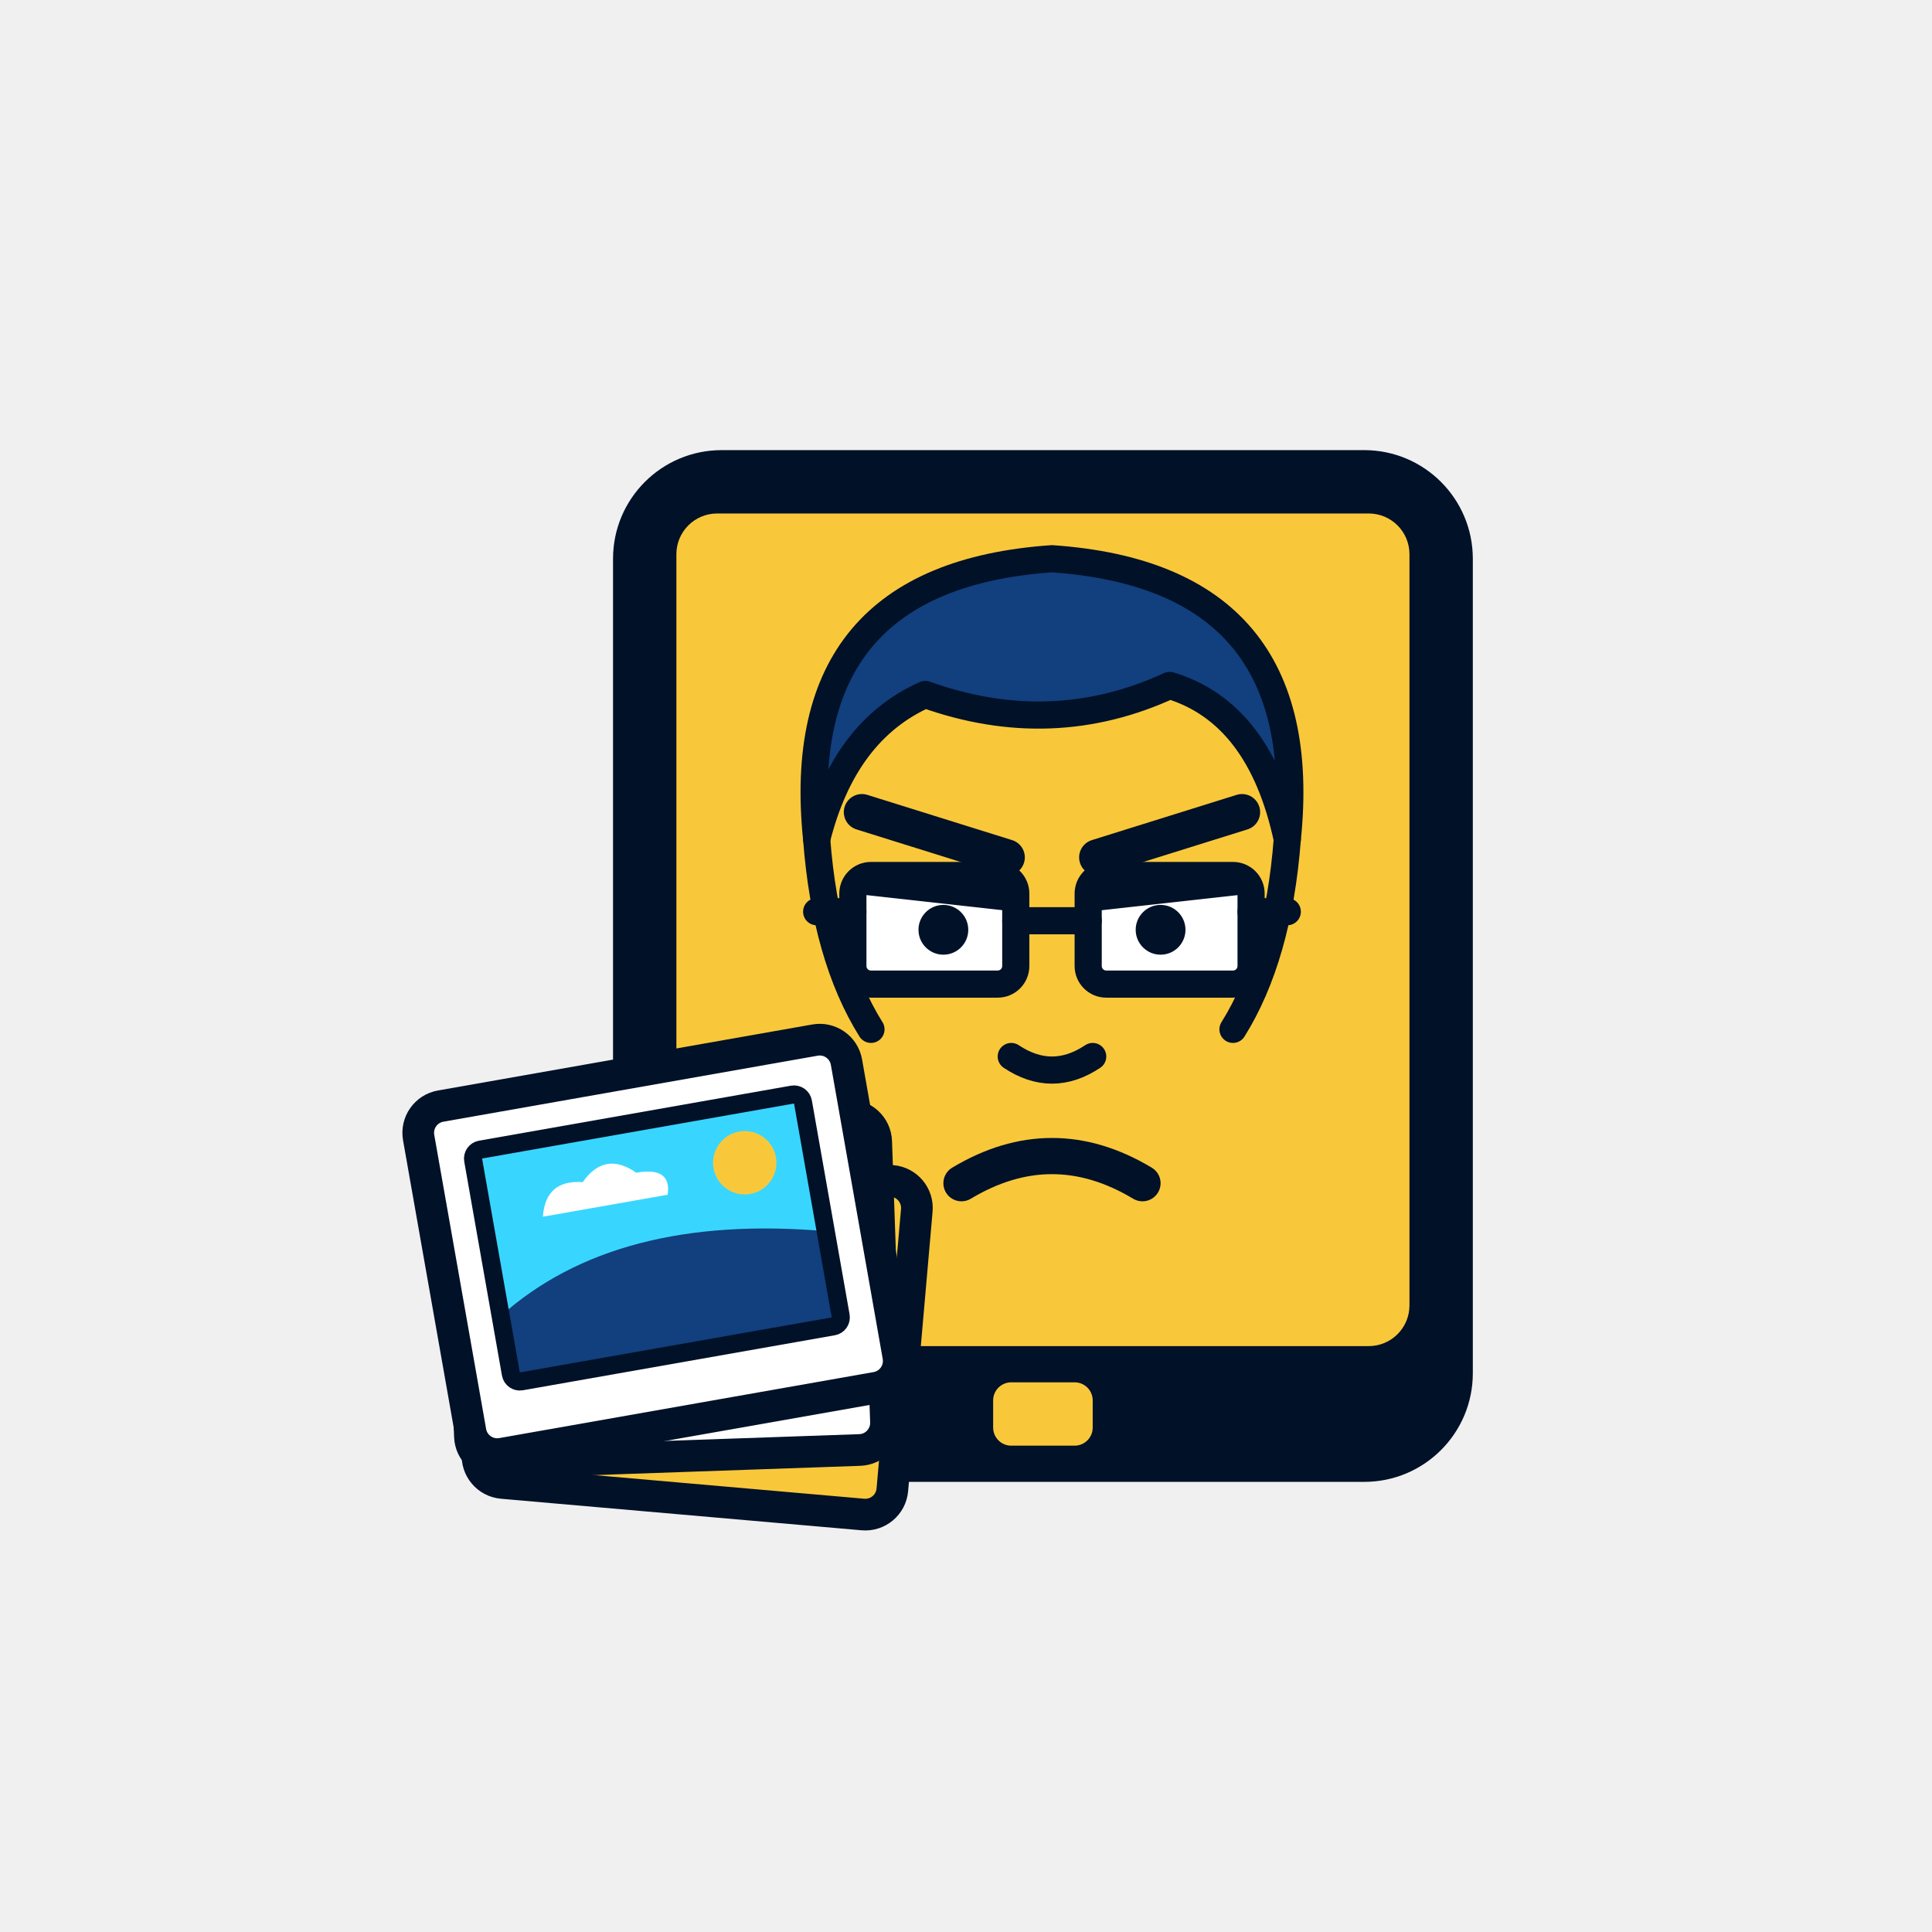
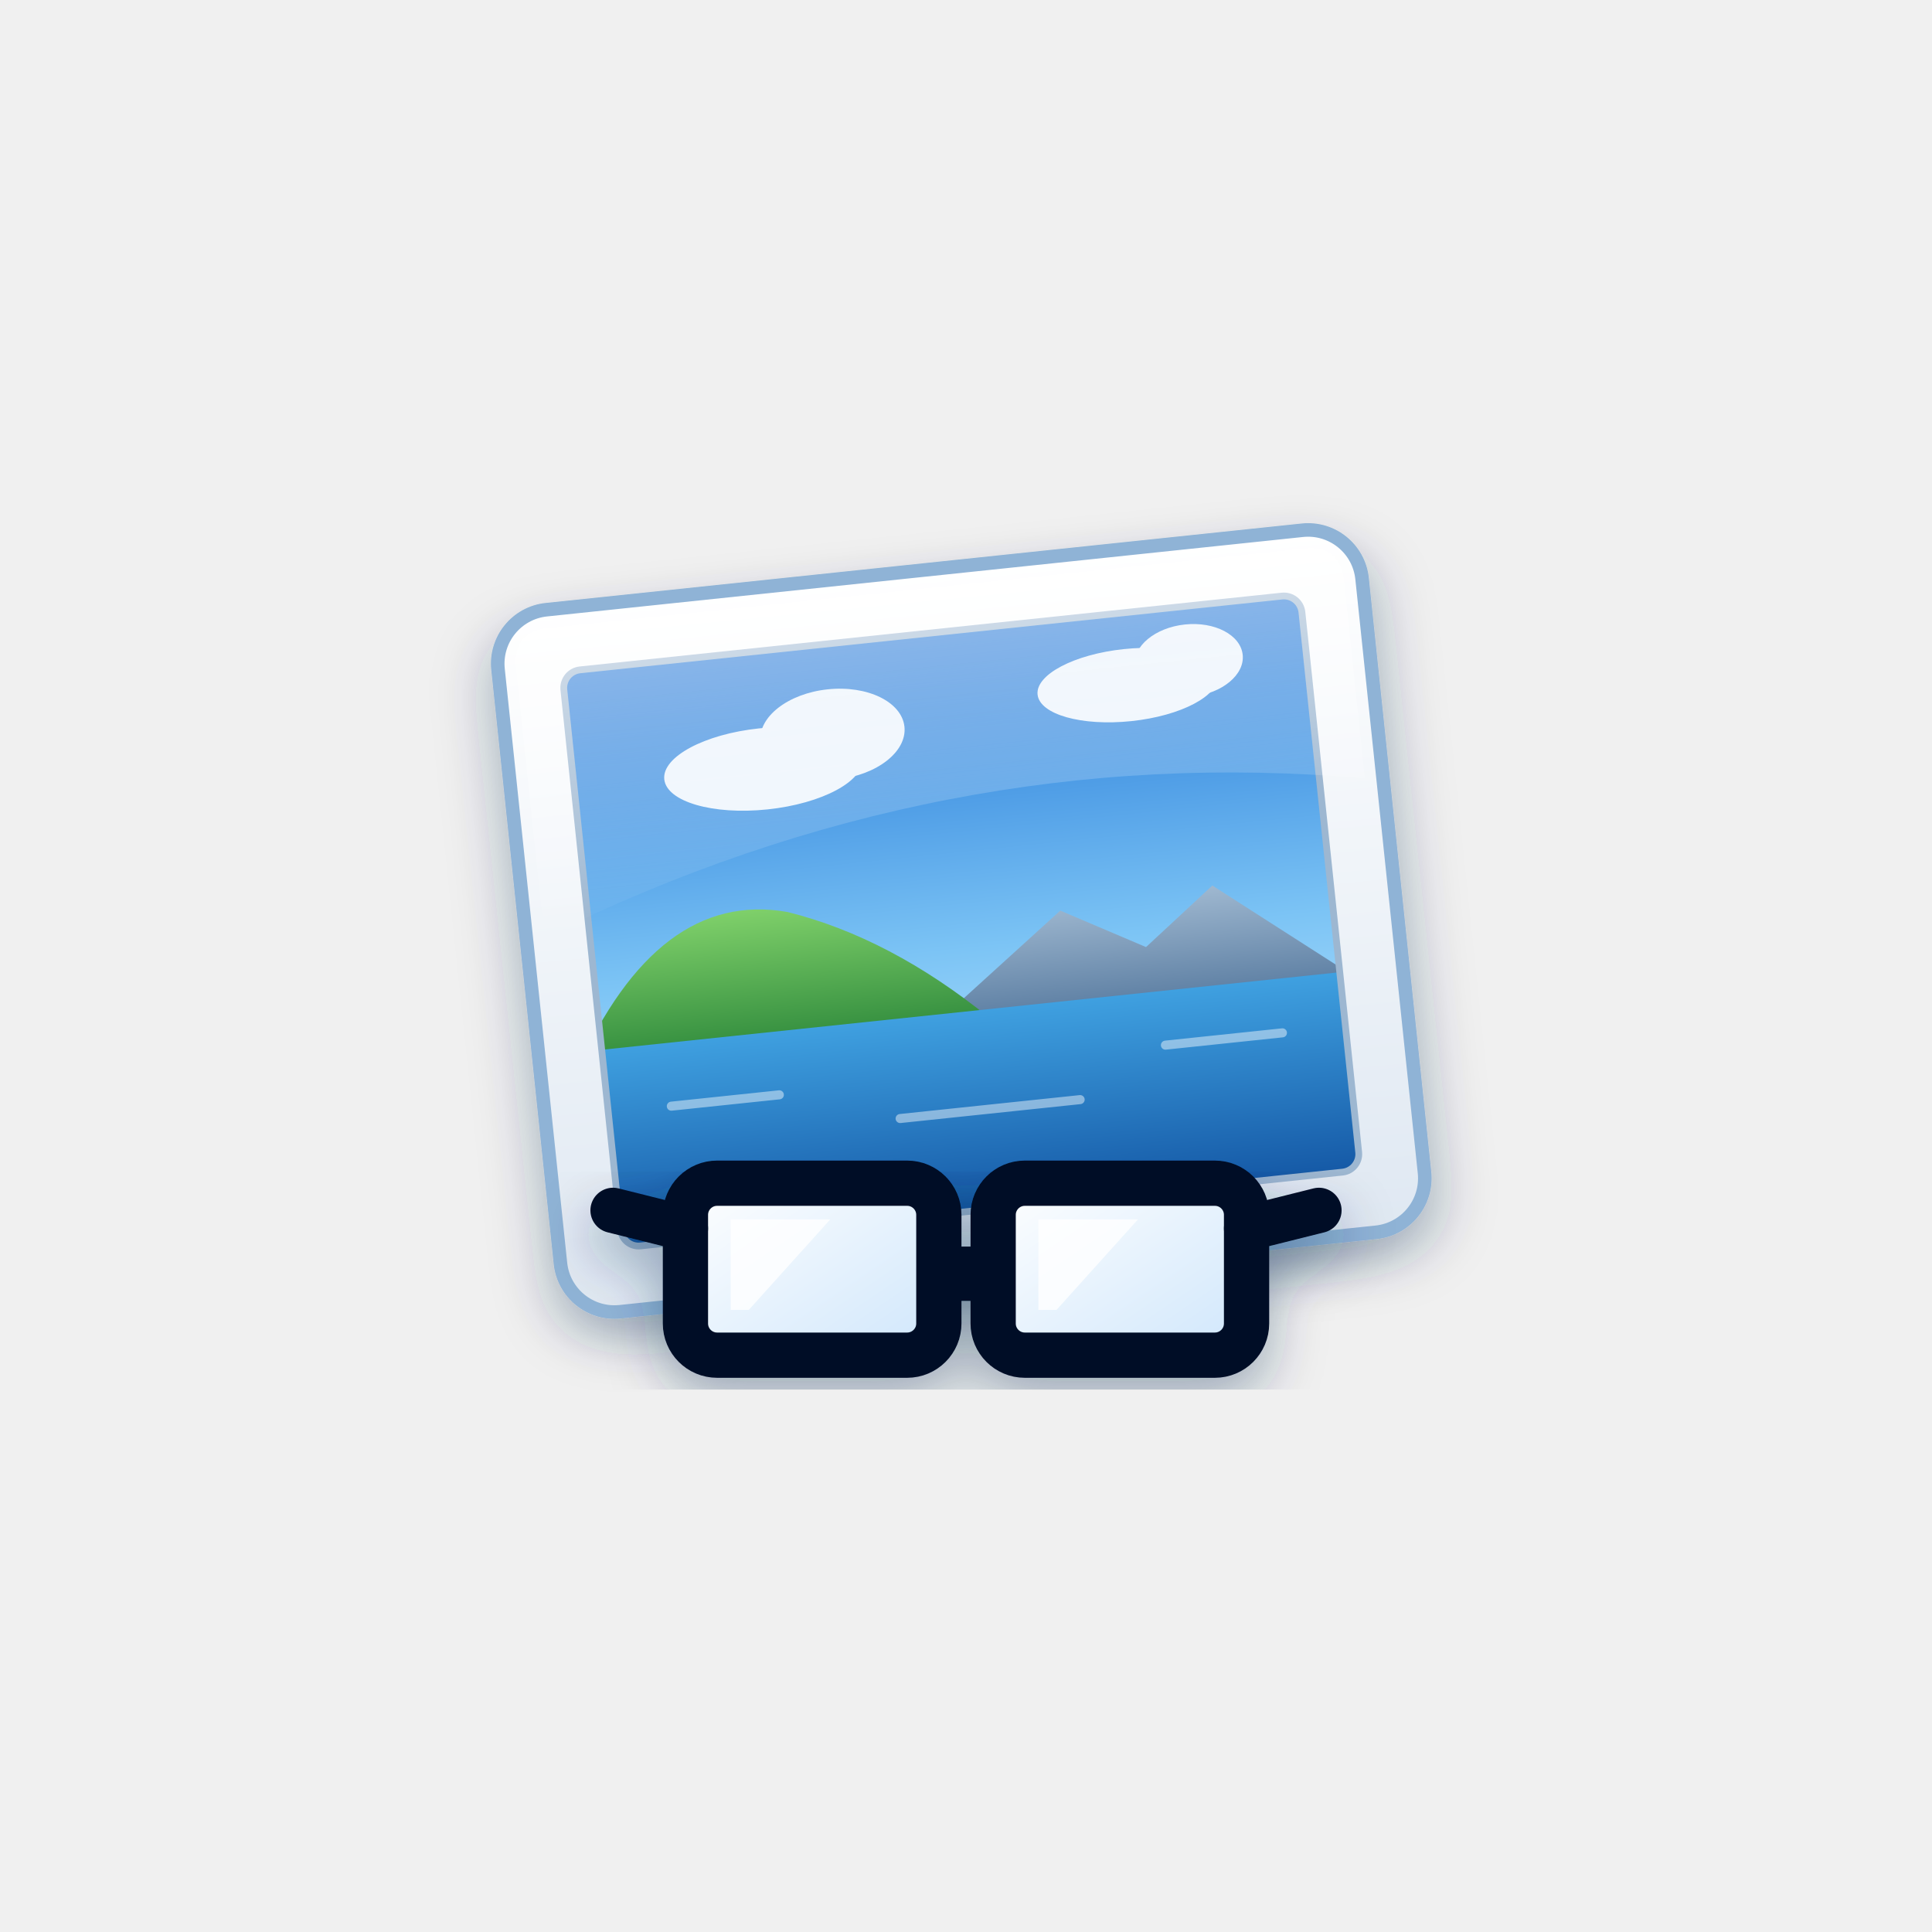
- <svg xmlns="http://www.w3.org/2000/svg" viewBox="0 0 1024 1024" role="img" aria-label="Icon">
+ <svg xmlns="http://www.w3.org/2000/svg" viewBox="0 0 1024 1024" role="img" aria-label="Chud Image">
  <svg x="205" y="205" width="614" height="614" viewBox="0 0 256 256">
-     <rect x="50" y="14" width="190" height="228" rx="24" fill="#011128" />
-     <rect x="64" y="28" width="162" height="184" rx="9" fill="#f9c83a" />
-     <rect x="134" y="220" width="22" height="14" rx="4" fill="#f9c83a" />
-     <g transform="translate(15 -4)">
-       <path fill="#123f7d" stroke="#011128" stroke-width="6" stroke-linejoin="round" d="M80 104Q74 46 132 42Q190 46 184 104Q178 76 158 70Q132 82 104 72Q86 80 80 104Z" />
-       <path fill="none" stroke="#011128" stroke-width="6" stroke-linecap="round" d="M80 104Q82 130 92 146M184 104Q182 130 172 146" />
-       <path fill="none" stroke="#011128" stroke-width="8" stroke-linecap="round" d="M90 98L122 108M174 98L142 108" />
-       <rect x="88" y="112" width="36" height="24" rx="4" fill="#ffffff" stroke="#011128" stroke-width="6" />
-       <rect x="140" y="112" width="36" height="24" rx="4" fill="#ffffff" stroke="#011128" stroke-width="6" />
-       <path fill="#011128" d="M88 112H124V120L88 116ZM176 112H140V120L176 116Z" />
-       <circle cx="108" cy="124" r="5.5" fill="#011128" />
-       <circle cx="156" cy="124" r="5.5" fill="#011128" />
-       <path fill="none" stroke="#011128" stroke-width="6" stroke-linecap="round" d="M124 122H140M88 120H80M176 120H184M123 152Q132 158 141 152" />
-       <path fill="none" stroke="#011128" stroke-width="8" stroke-linecap="round" d="M112 180Q132 168 152 180" />
+     <defs>
+       <linearGradient id="frame" x1="0" y1="0" x2="0" y2="1">
+         <stop offset="0" stop-color="#ffffff" />
+         <stop offset="1" stop-color="#dfe8f2" />
+       </linearGradient>
+       <linearGradient id="sky" x1="0" y1="0" x2="0" y2="1">
+         <stop offset="0" stop-color="#1f74d6" />
+         <stop offset="0.55" stop-color="#7cc4f5" />
+         <stop offset="1" stop-color="#cfeeff" />
+       </linearGradient>
+       <linearGradient id="lake" x1="0" y1="0" x2="0" y2="1">
+         <stop offset="0" stop-color="#3fa0e0" />
+         <stop offset="1" stop-color="#0f4f9e" />
+       </linearGradient>
+       <linearGradient id="hill" x1="0" y1="0" x2="0" y2="1">
+         <stop offset="0" stop-color="#7fd06a" />
+         <stop offset="1" stop-color="#2f8a3c" />
+       </linearGradient>
+       <linearGradient id="hill2" x1="0" y1="0" x2="0" y2="1">
+         <stop offset="0" stop-color="#9fb8d0" />
+         <stop offset="1" stop-color="#5d7fa3" />
+       </linearGradient>
+       <linearGradient id="gloss" x1="0" y1="0" x2="0" y2="1">
+         <stop offset="0" stop-color="#ffffff" stop-opacity="0.55" />
+         <stop offset="1" stop-color="#ffffff" stop-opacity="0" />
+       </linearGradient>
+       <linearGradient id="lens" x1="0" y1="0" x2="1" y2="1">
+         <stop offset="0" stop-color="#ffffff" />
+         <stop offset="1" stop-color="#cfe6fb" />
+       </linearGradient>
+       <clipPath id="pic">
+         <rect x="46" y="54" width="164" height="128" rx="4" />
+       </clipPath>
+       <filter id="sh" x="-20%" y="-20%" width="140%" height="140%">
+         <feDropShadow dx="0" dy="5" stdDeviation="6" flood-color="#0a2750" flood-opacity="0.35" />
+       </filter>
+     </defs>
+     <g transform="rotate(-6 128 128)">
+       <rect x="32" y="40" width="192" height="156" rx="12" fill="url(#frame)" stroke="#8fb3d6" stroke-width="3" filter="url(#sh)" />
+       <g clip-path="url(#pic)">
+         <rect x="46" y="54" width="164" height="128" fill="url(#sky)" />
+         <g fill="#ffffff" opacity="0.9">
+           <ellipse cx="88" cy="80" rx="22" ry="9" />
+           <ellipse cx="104" cy="74" rx="16" ry="10" />
+           <ellipse cx="170" cy="70" rx="20" ry="8" />
+           <ellipse cx="184" cy="66" rx="12" ry="8" />
+         </g>
+         <path fill="url(#hill2)" d="M120 140L150 118L168 128L184 116L214 140Z" />
+         <path fill="url(#hill)" d="M40 142Q62 104 90 112Q112 120 132 140Z" />
+         <rect x="40" y="138" width="180" height="50" fill="url(#lake)" />
+         <g stroke="#ffffff" stroke-opacity="0.45" stroke-width="2" stroke-linecap="round">
+           <path d="M60 152H84M110 160H150M170 150H196M74 170H104" />
+         </g>
+       </g>
+       <rect x="46" y="54" width="164" height="128" rx="4" fill="none" stroke="#9db7d1" stroke-width="1.5" />
+       <path fill="url(#gloss)" d="M36 52Q36 44 44 44H212Q220 44 220 52V96Q128 78 36 112Z" />
    </g>
-     <g id="photos">
-       <g transform="translate(26 168) rotate(5)">
-         <rect width="92" height="74" rx="6" fill="#f9c83a" stroke="#011128" stroke-width="7" />
-       </g>
-       <g transform="translate(16 164) rotate(-2)">
-         <rect width="92" height="74" rx="6" fill="#ffffff" stroke="#011128" stroke-width="7" />
-       </g>
-       <g transform="translate(6 160) rotate(-10)">
-         <rect width="96" height="78" rx="6" fill="#ffffff" stroke="#011128" stroke-width="7" />
-         <rect x="11" y="11" width="74" height="52" rx="2" fill="#38d6ff" />
-         <path fill="#123f7d" d="M11 48Q40 30 85 42V63H11Z" />
-         <path fill="#ffffff" d="M24 28Q26 20 34 22Q40 16 46 22Q54 22 52 28Z" />
-         <circle cx="70" cy="24" r="7" fill="#f9c83a" />
-         <rect x="11" y="11" width="74" height="52" rx="2" fill="none" stroke="#011128" stroke-width="4" />
-       </g>
+     <g filter="url(#sh)">
+       <path fill="none" stroke="#011128" stroke-width="12" stroke-linecap="round" d="M120 196H136" />
+       <rect x="66" y="176" width="56" height="38" rx="7" fill="url(#lens)" stroke="#011128" stroke-width="10" />
+       <rect x="134" y="176" width="56" height="38" rx="7" fill="url(#lens)" stroke="#011128" stroke-width="10" />
+       <path fill="none" stroke="#011128" stroke-width="10" stroke-linecap="round" d="M66 186L50 182M190 186L206 182" />
+       <path fill="#ffffff" opacity="0.8" d="M76 184H98L80 204H76Z M144 184H166L148 204H144Z" />
    </g>
  </svg>
</svg>
